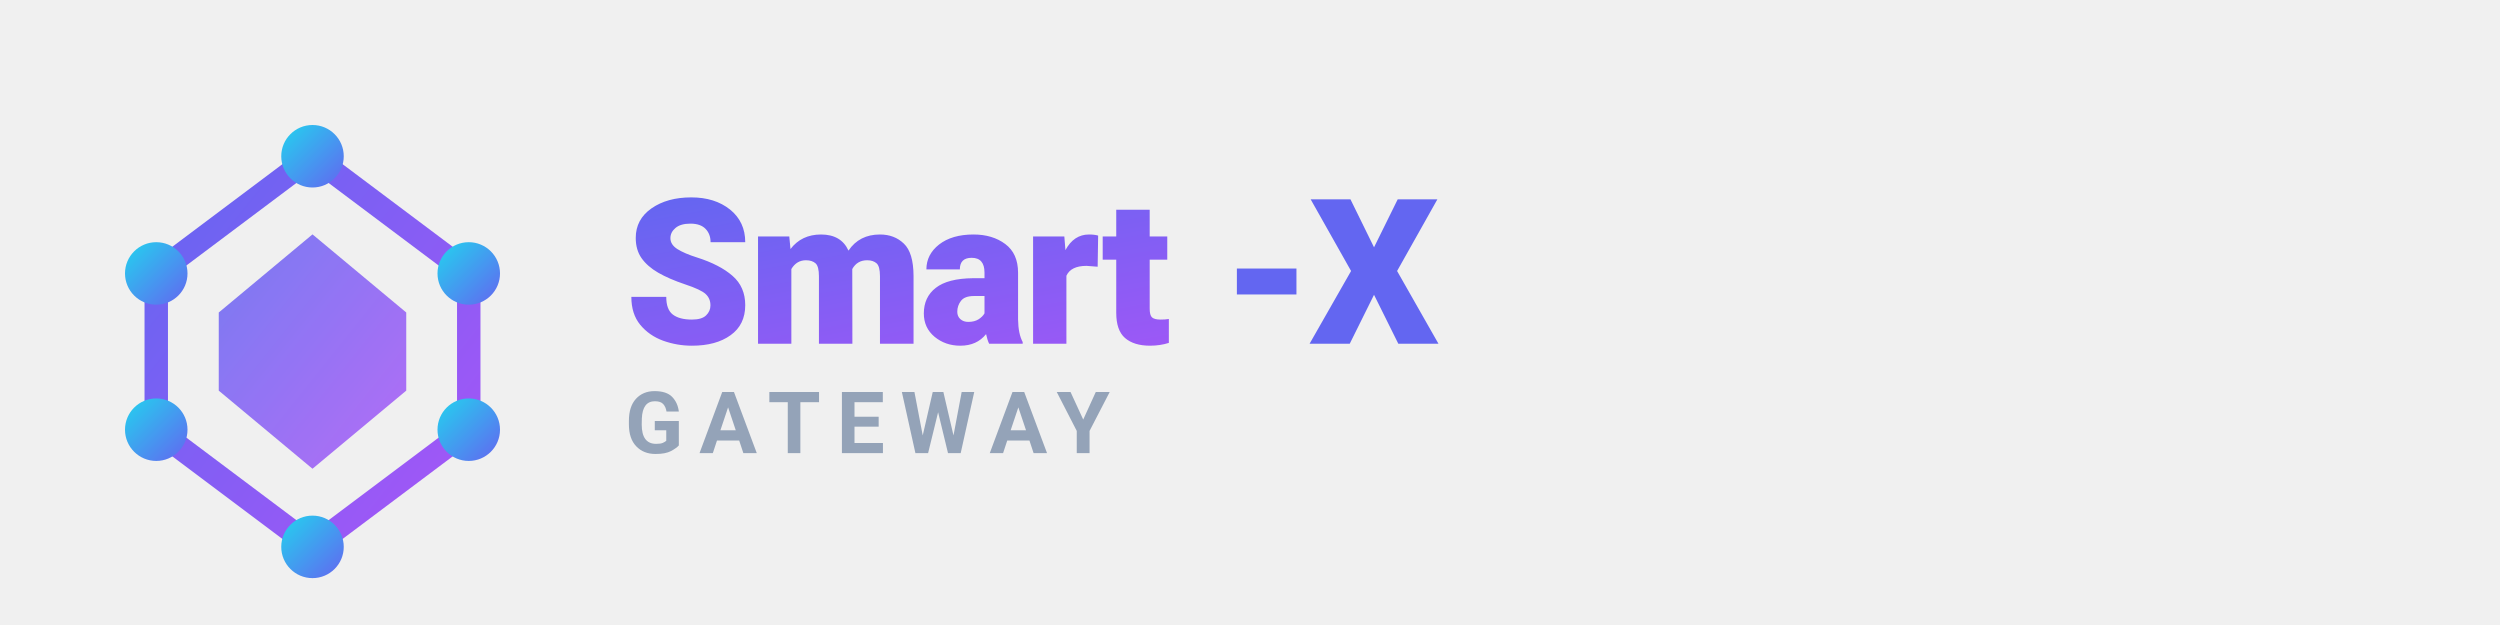
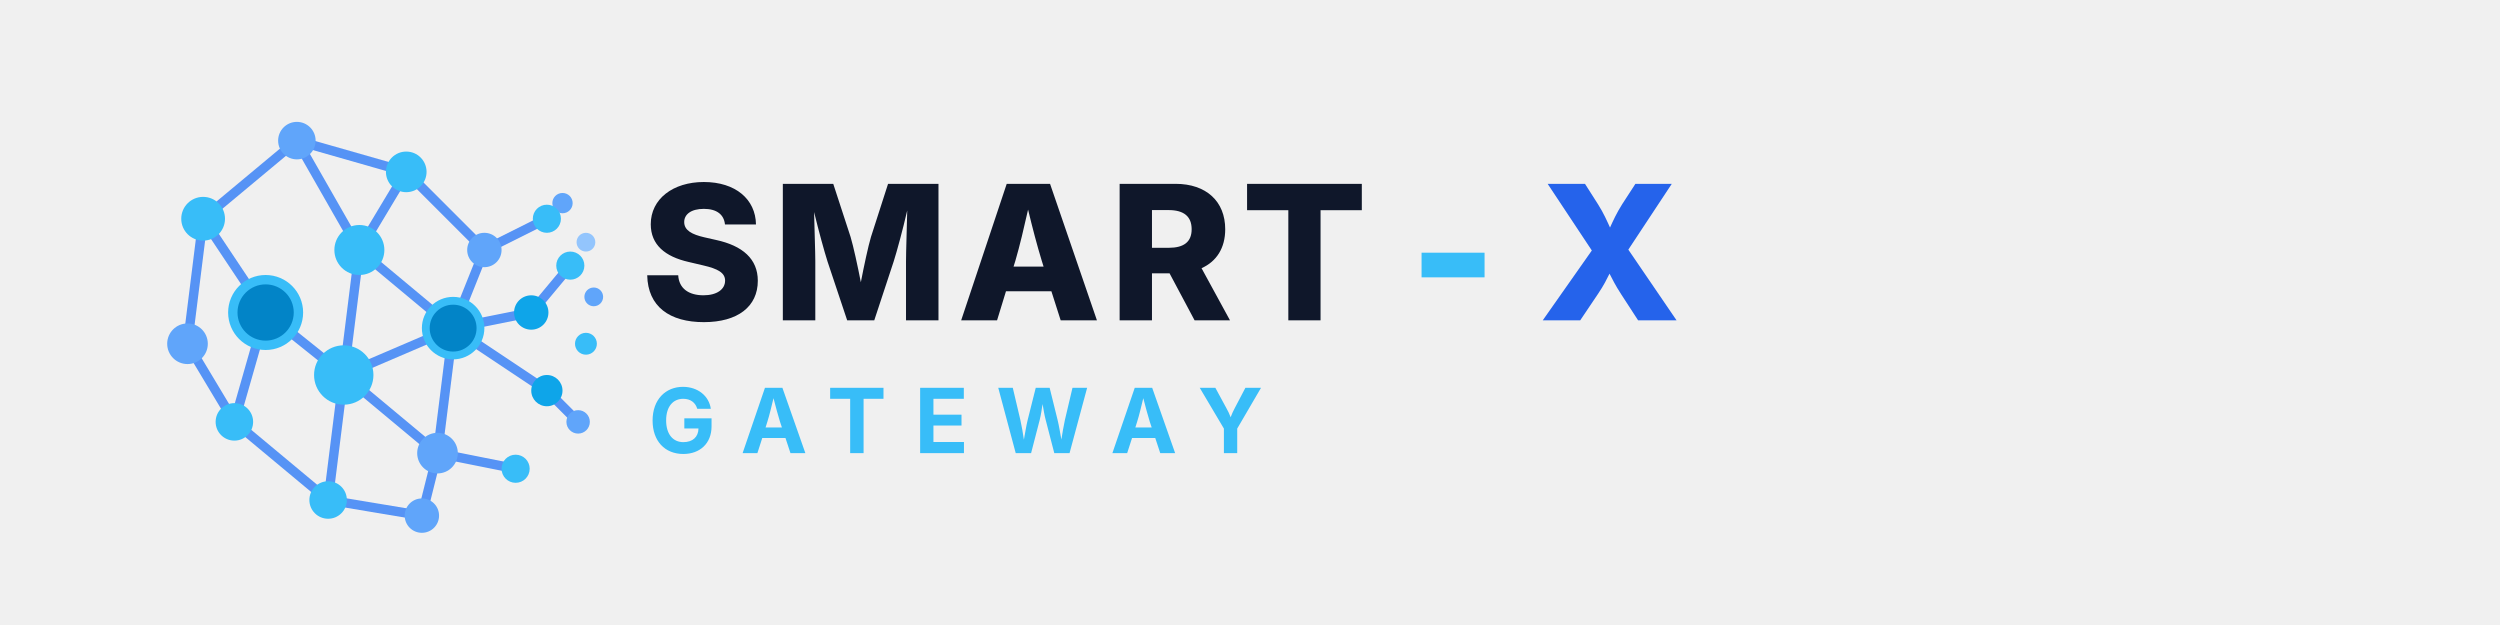
<svg xmlns="http://www.w3.org/2000/svg" viewBox="0 0 320 80" width="320" height="80">
  <defs>
-     <linearGradient id="smartx-grad" x1="0%" y1="0%" x2="100%" y2="100%">
-       <stop offset="0%" stop-color="#6366F1" />
-       <stop offset="100%" stop-color="#A855F7" />
-     </linearGradient>
-     <linearGradient id="node-glow" x1="0%" y1="0%" x2="100%" y2="100%">
-       <stop offset="0%" stop-color="#22D3EE" />
-       <stop offset="100%" stop-color="#6366F1" />
-     </linearGradient>
+     <style>
+       .logo-smart-text { fill: #0f172a; }
+       .logo-dash-text { fill: #38bdf8; }
+       .logo-x-text { fill: #2563eb; }
+       :root[data-theme="dark"] .logo-smart-text { fill: #ffffff; }
+       :root[data-theme="dark"] .logo-dash-text { fill: #38bdf8; }
+       :root[data-theme="dark"] .logo-x-text { fill: #60a5fa; }
+     </style>
  </defs>
-   <g transform="translate(10, 10)">
-     <path d="M 30 10 L 50 25 L 50 45 L 30 60 L 10 45 L 10 25 Z" fill="none" stroke="url(#smartx-grad)" stroke-width="3" stroke-linejoin="round" />
-     <path d="M 30 20 L 42 30 L 42 40 L 30 50 L 18 40 L 18 30 Z" fill="url(#smartx-grad)" opacity="0.85" />
-     <circle cx="30" cy="10" r="4" fill="url(#node-glow)" />
-     <circle cx="50" cy="25" r="4" fill="url(#node-glow)" />
-     <circle cx="50" cy="45" r="4" fill="url(#node-glow)" />
-     <circle cx="30" cy="60" r="4" fill="url(#node-glow)" />
-     <circle cx="10" cy="45" r="4" fill="url(#node-glow)" />
-     <circle cx="10" cy="25" r="4" fill="url(#node-glow)" />
+   <g transform="translate(10, 8)">
+     <g stroke="#3b82f6" stroke-width="1.2" opacity="0.85" stroke-linecap="round">
+       <line x1="16" y1="20" x2="28" y2="10" />
+       <line x1="28" y1="10" x2="42" y2="14" />
+       <line x1="42" y1="14" x2="52" y2="24" />
+       <line x1="16" y1="20" x2="24" y2="32" />
+       <line x1="28" y1="10" x2="36" y2="24" />
+       <line x1="42" y1="14" x2="36" y2="24" />
+       <line x1="36" y1="24" x2="48" y2="34" />
+       <line x1="52" y1="24" x2="48" y2="34" />
+       <line x1="16" y1="20" x2="14" y2="36" />
+       <line x1="24" y1="32" x2="20" y2="46" />
+       <line x1="24" y1="32" x2="34" y2="40" />
+       <line x1="36" y1="24" x2="34" y2="40" />
+       <line x1="48" y1="34" x2="34" y2="40" />
+       <line x1="48" y1="34" x2="46" y2="50" />
+       <line x1="14" y1="36" x2="20" y2="46" />
+       <line x1="20" y1="46" x2="32" y2="56" />
+       <line x1="34" y1="40" x2="32" y2="56" />
+       <line x1="34" y1="40" x2="46" y2="50" />
+       <line x1="32" y1="56" x2="44" y2="58" />
+       <line x1="46" y1="50" x2="44" y2="58" />
+       <line x1="52" y1="24" x2="60" y2="20" />
+       <line x1="48" y1="34" x2="58" y2="32" />
+       <line x1="58" y1="32" x2="63" y2="26" />
+       <line x1="48" y1="34" x2="60" y2="42" />
+       <line x1="46" y1="50" x2="56" y2="52" />
+       <line x1="60" y1="42" x2="64" y2="46" />
+     </g>
+     <circle cx="62" cy="18" r="1.3" fill="#60a5fa" />
+     <circle cx="60" cy="20" r="1.8" fill="#38bdf8" />
+     <circle cx="65" cy="23" r="1.2" fill="#93c5fd" />
+     <circle cx="63" cy="26" r="1.8" fill="#38bdf8" />
+     <circle cx="66" cy="30" r="1.2" fill="#60a5fa" />
+     <circle cx="58" cy="32" r="2.2" fill="#0ea5e9" />
+     <circle cx="65" cy="36" r="1.4" fill="#38bdf8" />
+     <circle cx="60" cy="42" r="2" fill="#0ea5e9" />
+     <circle cx="64" cy="46" r="1.5" fill="#60a5fa" />
+     <circle cx="56" cy="52" r="1.8" fill="#38bdf8" />
+     <circle cx="16" cy="20" r="2.8" fill="#38bdf8" />
+     <circle cx="28" cy="10" r="2.4" fill="#60a5fa" />
+     <circle cx="42" cy="14" r="2.6" fill="#38bdf8" />
+     <circle cx="52" cy="24" r="2.2" fill="#60a5fa" />
+     <circle cx="24" cy="32" r="4.2" fill="#0284c7" stroke="#38bdf8" stroke-width="1.2" />
+     <circle cx="36" cy="24" r="3.2" fill="#38bdf8" />
+     <circle cx="48" cy="34" r="3.5" fill="#0284c7" stroke="#38bdf8" stroke-width="1" />
+     <circle cx="14" cy="36" r="2.6" fill="#60a5fa" />
+     <circle cx="20" cy="46" r="2.4" fill="#38bdf8" />
+     <circle cx="34" cy="40" r="3.8" fill="#38bdf8" />
+     <circle cx="46" cy="50" r="2.6" fill="#60a5fa" />
+     <circle cx="32" cy="56" r="2.4" fill="#38bdf8" />
+     <circle cx="44" cy="58" r="2.2" fill="#60a5fa" />
  </g>
-   <text x="80" y="44" font-family="-apple-system, BlinkMacSystemFont, 'Segoe UI', Roboto, sans-serif" font-size="26" font-weight="800" letter-spacing="-0.5">
-     <tspan fill="url(#smartx-grad)">Smart</tspan>
-     <tspan fill="#6366F1">-X</tspan>
+   <text x="82" y="41" font-family="'Space Grotesk', 'Inter', -apple-system, BlinkMacSystemFont, sans-serif" font-size="24" font-weight="800" letter-spacing="1">
+     <tspan class="logo-smart-text">SMART</tspan>
+     <tspan class="logo-dash-text">-</tspan>
+     <tspan class="logo-x-text">X</tspan>
  </text>
-   <text x="80" y="58" font-family="-apple-system, BlinkMacSystemFont, 'Segoe UI', Roboto, sans-serif" font-size="11" font-weight="600" letter-spacing="2" fill="#94A3B8">
+   <text x="83" y="58" font-family="'Space Grotesk', 'Inter', -apple-system, BlinkMacSystemFont, sans-serif" font-size="11.5" font-weight="700" letter-spacing="3.5" fill="#38bdf8">
    GATEWAY
  </text>
</svg>
